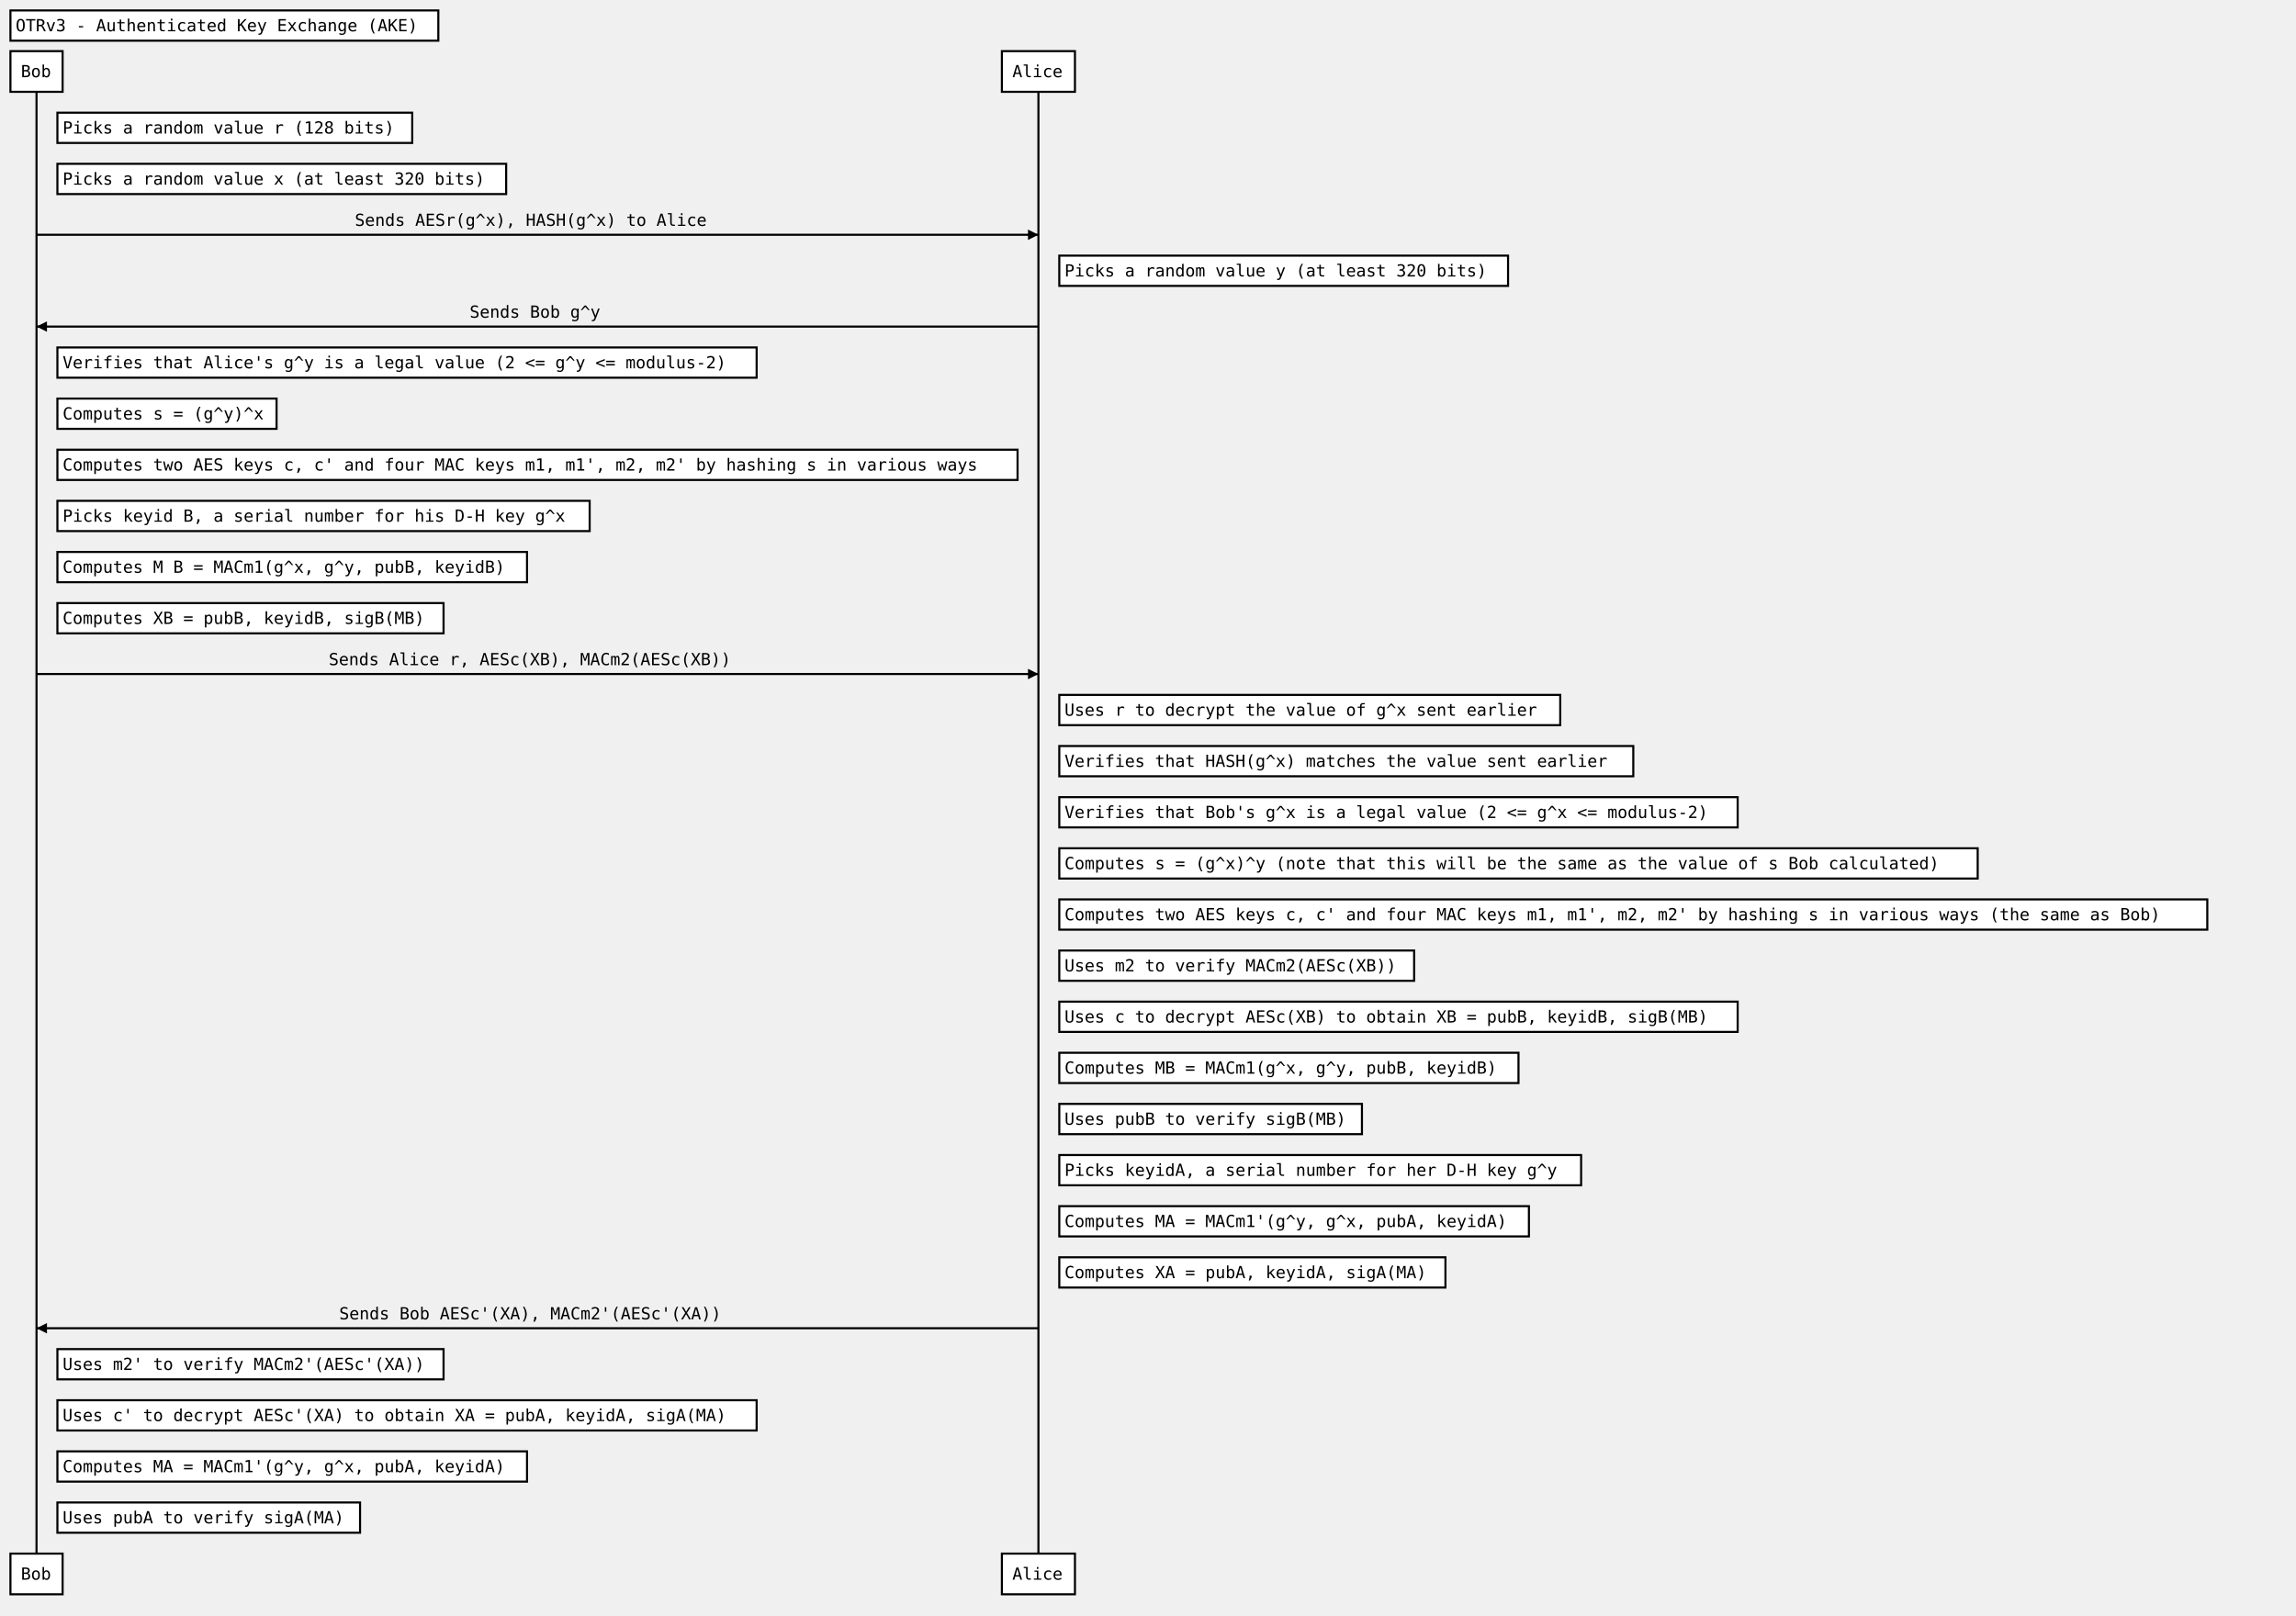
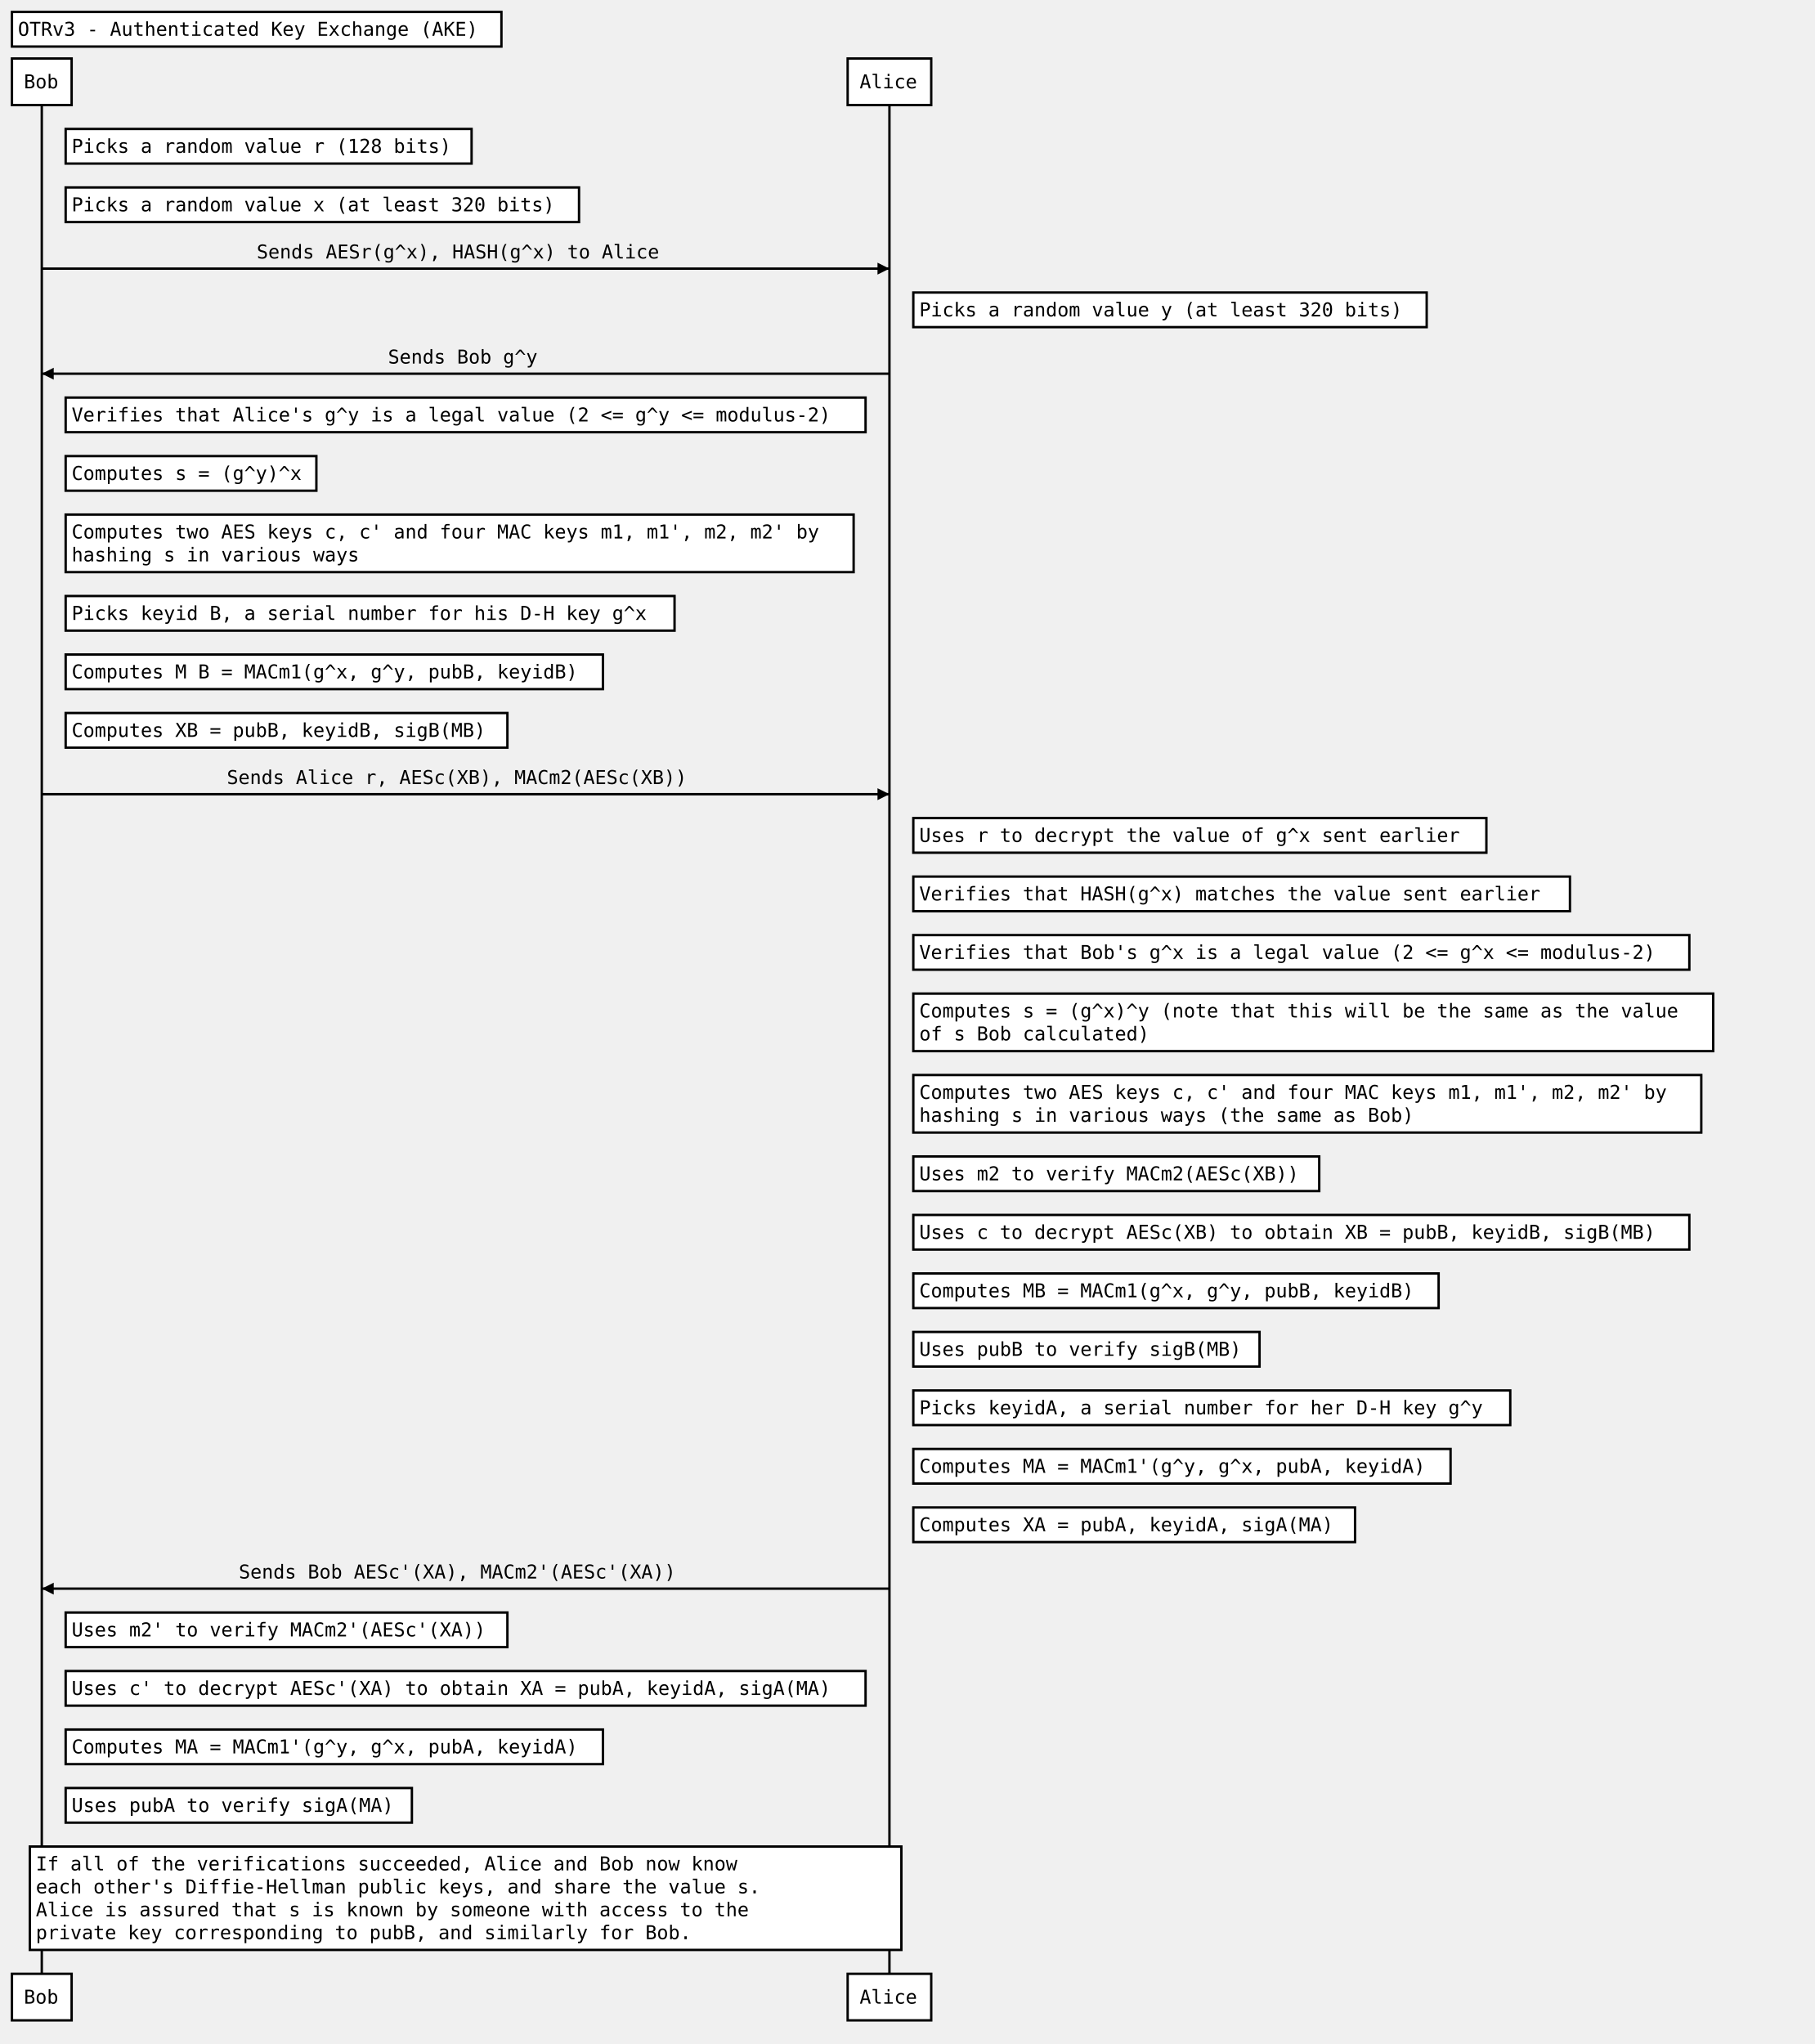
- <svg xmlns="http://www.w3.org/2000/svg" width="2200" height="1548">
+ <svg xmlns="http://www.w3.org/2000/svg" width="1520" height="1712">
  <source>title: OTRv3 - Authenticated Key Exchange (AKE)

Note right of Bob: Picks a random value r (128 bits)
Note right of Bob: Picks a random value x (at least 320 bits)
Bob-&gt;Alice: Sends AESr(g^x), HASH(g^x) to Alice

Note right of Alice: Picks a random value y (at least 320 bits)
Alice-&gt;Bob: Sends Bob g^y

Note right of Bob: Verifies that Alice's g^y is a legal value (2 &lt;= g^y &lt;= modulus-2)
Note right of Bob: Computes s = (g^y)^x
- Note right of Bob: Computes two AES keys c, c' and four MAC keys m1, m1', m2, m2' by hashing s in various ways
+ Note right of Bob: Computes two AES keys c, c' and four MAC keys m1, m1', m2, m2' by \n hashing s in various ways
Note right of Bob: Picks keyid B, a serial number for his D-H key g^x
Note right of Bob: Computes M B = MACm1(g^x, g^y, pubB, keyidB)
Note right of Bob: Computes XB = pubB, keyidB, sigB(MB)
Bob-&gt;Alice: Sends Alice r, AESc(XB), MACm2(AESc(XB))

Note right of Alice: Uses r to decrypt the value of g^x sent earlier
Note right of Alice: Verifies that HASH(g^x) matches the value sent earlier
Note right of Alice: Verifies that Bob's g^x is a legal value (2 &lt;= g^x &lt;= modulus-2)
- Note right of Alice: Computes s = (g^x)^y (note that this will be the same as the value of s Bob calculated)
- Note right of Alice: Computes two AES keys c, c' and four MAC keys m1, m1', m2, m2' by hashing s in various ways (the same as Bob)
+ Note right of Alice: Computes s = (g^x)^y (note that this will be the same as the value \n of s Bob calculated)
+ Note right of Alice: Computes two AES keys c, c' and four MAC keys m1, m1', m2, m2' by \n hashing s in various ways (the same as Bob)
Note right of Alice: Uses m2 to verify MACm2(AESc(XB))
Note right of Alice: Uses c to decrypt AESc(XB) to obtain XB = pubB, keyidB, sigB(MB)
Note right of Alice: Computes MB = MACm1(g^x, g^y, pubB, keyidB)
Note right of Alice: Uses pubB to verify sigB(MB)
Note right of Alice: Picks keyidA, a serial number for her D-H key g^y
Note right of Alice: Computes MA = MACm1'(g^y, g^x, pubA, keyidA)
Note right of Alice: Computes XA = pubA, keyidA, sigA(MA)
Alice-&gt;Bob: Sends Bob AESc'(XA), MACm2'(AESc'(XA))

Note right of Bob: Uses m2' to verify MACm2'(AESc'(XA))
Note right of Bob: Uses c' to decrypt AESc'(XA) to obtain XA = pubA, keyidA, sigA(MA)
Note right of Bob: Computes MA = MACm1'(g^y, g^x, pubA, keyidA)
- Note right of Bob: Uses pubA to verify sigA(MA)</source>
+ Note right of Bob: Uses pubA to verify sigA(MA)
+ 
+ Note over Alice, Bob: If all of the verifications succeeded, Alice and Bob now know \n each other's Diffie-Hellman public keys, and share the value s. \n Alice is assured that s is known by someone with access to the \n private key corresponding to pubB, and similarly for Bob.</source>
  <defs>
    <marker viewBox="0 0 5 5" markerWidth="5" markerHeight="5" orient="auto" refX="5" refY="2.5" id="markerArrowBlock">
      <path d="M 0 0 L 5 2.5 L 0 5 z" />
    </marker>
    <marker viewBox="0 0 9.6 16" markerWidth="4" markerHeight="16" orient="auto" refX="9.6" refY="8" id="markerArrowOpen">
      <path d="M 9.6,8 1.92,16 0,13.7 5.76,8 0,2.286 1.92,0 9.6,8 z" />
    </marker>
  </defs>
  <g class="title">
    <rect x="10" y="10" width="410" height="29" style="stroke-width: 2;" stroke="#000000" fill="#ffffff" />
    <text x="15" y="30" style="font-size: 16px; font-family: Andale Mono, monospace;">
      <tspan x="15">OTRv3 - Authenticated Key Exchange (AKE)</tspan>
    </text>
  </g>
  <g class="actor">
    <rect x="10" y="49" width="50" height="39" style="stroke-width: 2;" stroke="#000000" fill="#ffffff" />
    <text x="20" y="74" style="font-size: 16px; font-family: Andale Mono, monospace;">
      <tspan x="20">Bob</tspan>
    </text>
  </g>
  <g class="actor">
-     <rect x="10" y="1489" width="50" height="39" style="stroke-width: 2;" stroke="#000000" fill="#ffffff" />
-     <text x="20" y="1514" style="font-size: 16px; font-family: Andale Mono, monospace;">
+     <rect x="10" y="1653.2" width="50" height="39" style="stroke-width: 2;" stroke="#000000" fill="#ffffff" />
+     <text x="20" y="1678.2" style="font-size: 16px; font-family: Andale Mono, monospace;">
      <tspan x="20">Bob</tspan>
    </text>
  </g>
-   <line x1="35" x2="35" y1="88" y2="1489" style="stroke-width: 2;" stroke="#000000" fill="none" />
-   <g class="actor">
-     <rect x="960" y="49" width="70" height="39" style="stroke-width: 2;" stroke="#000000" fill="#ffffff" />
-     <text x="970" y="74" style="font-size: 16px; font-family: Andale Mono, monospace;">
-       <tspan x="970">Alice</tspan>
-     </text>
-   </g>
-   <g class="actor">
-     <rect x="960" y="1489" width="70" height="39" style="stroke-width: 2;" stroke="#000000" fill="#ffffff" />
-     <text x="970" y="1514" style="font-size: 16px; font-family: Andale Mono, monospace;">
-       <tspan x="970">Alice</tspan>
-     </text>
-   </g>
-   <line x1="995" x2="995" y1="88" y2="1489" style="stroke-width: 2;" stroke="#000000" fill="none" />
+   <line x1="35" x2="35" y1="88" y2="1653.2" style="stroke-width: 2;" stroke="#000000" fill="none" />
+   <g class="actor">
+     <rect x="710" y="49" width="70" height="39" style="stroke-width: 2;" stroke="#000000" fill="#ffffff" />
+     <text x="720" y="74" style="font-size: 16px; font-family: Andale Mono, monospace;">
+       <tspan x="720">Alice</tspan>
+     </text>
+   </g>
+   <g class="actor">
+     <rect x="710" y="1653.2" width="70" height="39" style="stroke-width: 2;" stroke="#000000" fill="#ffffff" />
+     <text x="720" y="1678.2" style="font-size: 16px; font-family: Andale Mono, monospace;">
+       <tspan x="720">Alice</tspan>
+     </text>
+   </g>
+   <line x1="745" x2="745" y1="88" y2="1653.2" style="stroke-width: 2;" stroke="#000000" fill="none" />
  <g class="note">
    <rect x="55" y="108" width="340" height="29" style="stroke-width: 2;" stroke="#000000" fill="#ffffff" />
    <text x="60" y="128" style="font-size: 16px; font-family: Andale Mono, monospace;">
      <tspan x="60">Picks a random value r (128 bits)</tspan>
    </text>
  </g>
  <g class="note">
    <rect x="55" y="157" width="430" height="29" style="stroke-width: 2;" stroke="#000000" fill="#ffffff" />
    <text x="60" y="177" style="font-size: 16px; font-family: Andale Mono, monospace;">
      <tspan x="60">Picks a random value x (at least 320 bits)</tspan>
    </text>
  </g>
  <g class="signal">
-     <text x="340" y="216.5" style="font-size: 16px; font-family: Andale Mono, monospace;">
-       <tspan x="340">Sends AESr(g^x), HASH(g^x) to Alice</tspan>
-     </text>
-     <line x1="35" x2="995" y1="225" y2="225" style="stroke-width: 2; marker-end: url(&quot;#markerArrowBlock&quot;);" stroke="#000000" fill="none" />
-   </g>
-   <g class="note">
-     <rect x="1015" y="245" width="430" height="29" style="stroke-width: 2;" stroke="#000000" fill="#ffffff" />
-     <text x="1020" y="265" style="font-size: 16px; font-family: Andale Mono, monospace;">
-       <tspan x="1020">Picks a random value y (at least 320 bits)</tspan>
-     </text>
-   </g>
-   <g class="signal">
-     <text x="450" y="304.5" style="font-size: 16px; font-family: Andale Mono, monospace;">
-       <tspan x="450">Sends Bob g^y</tspan>
-     </text>
-     <line x1="995" x2="35" y1="313" y2="313" style="stroke-width: 2; marker-end: url(&quot;#markerArrowBlock&quot;);" stroke="#000000" fill="none" />
+     <text x="215" y="216.5" style="font-size: 16px; font-family: Andale Mono, monospace;">
+       <tspan x="215">Sends AESr(g^x), HASH(g^x) to Alice</tspan>
+     </text>
+     <line x1="35" x2="745" y1="225" y2="225" style="stroke-width: 2; marker-end: url(&quot;#markerArrowBlock&quot;);" stroke="#000000" fill="none" />
+   </g>
+   <g class="note">
+     <rect x="765" y="245" width="430" height="29" style="stroke-width: 2;" stroke="#000000" fill="#ffffff" />
+     <text x="770" y="265" style="font-size: 16px; font-family: Andale Mono, monospace;">
+       <tspan x="770">Picks a random value y (at least 320 bits)</tspan>
+     </text>
+   </g>
+   <g class="signal">
+     <text x="325" y="304.5" style="font-size: 16px; font-family: Andale Mono, monospace;">
+       <tspan x="325">Sends Bob g^y</tspan>
+     </text>
+     <line x1="745" x2="35" y1="313" y2="313" style="stroke-width: 2; marker-end: url(&quot;#markerArrowBlock&quot;);" stroke="#000000" fill="none" />
  </g>
  <g class="note">
    <rect x="55" y="333" width="670" height="29" style="stroke-width: 2;" stroke="#000000" fill="#ffffff" />
    <text x="60" y="353" style="font-size: 16px; font-family: Andale Mono, monospace;">
      <tspan x="60">Verifies that Alice's g^y is a legal value (2 &lt;= g^y &lt;= modulus-2)</tspan>
    </text>
  </g>
  <g class="note">
    <rect x="55" y="382" width="210" height="29" style="stroke-width: 2;" stroke="#000000" fill="#ffffff" />
    <text x="60" y="402" style="font-size: 16px; font-family: Andale Mono, monospace;">
      <tspan x="60">Computes s = (g^y)^x</tspan>
    </text>
  </g>
  <g class="note">
-     <rect x="55" y="431" width="920" height="29" style="stroke-width: 2;" stroke="#000000" fill="#ffffff" />
+     <rect x="55" y="431" width="660" height="48.2" style="stroke-width: 2;" stroke="#000000" fill="#ffffff" />
    <text x="60" y="451" style="font-size: 16px; font-family: Andale Mono, monospace;">
-       <tspan x="60">Computes two AES keys c, c' and four MAC keys m1, m1', m2, m2' by hashing s in various ways</tspan>
-     </text>
-   </g>
-   <g class="note">
-     <rect x="55" y="480" width="510" height="29" style="stroke-width: 2;" stroke="#000000" fill="#ffffff" />
-     <text x="60" y="500" style="font-size: 16px; font-family: Andale Mono, monospace;">
+       <tspan x="60">Computes two AES keys c, c' and four MAC keys m1, m1', m2, m2' by</tspan>
+       <tspan dy="1.2em" x="60">hashing s in various ways</tspan>
+     </text>
+   </g>
+   <g class="note">
+     <rect x="55" y="499.2" width="510" height="29" style="stroke-width: 2;" stroke="#000000" fill="#ffffff" />
+     <text x="60" y="519.2" style="font-size: 16px; font-family: Andale Mono, monospace;">
      <tspan x="60">Picks keyid B, a serial number for his D-H key g^x</tspan>
    </text>
  </g>
  <g class="note">
-     <rect x="55" y="529" width="450" height="29" style="stroke-width: 2;" stroke="#000000" fill="#ffffff" />
-     <text x="60" y="549" style="font-size: 16px; font-family: Andale Mono, monospace;">
+     <rect x="55" y="548.2" width="450" height="29" style="stroke-width: 2;" stroke="#000000" fill="#ffffff" />
+     <text x="60" y="568.2" style="font-size: 16px; font-family: Andale Mono, monospace;">
      <tspan x="60">Computes M B = MACm1(g^x, g^y, pubB, keyidB)</tspan>
    </text>
  </g>
  <g class="note">
-     <rect x="55" y="578" width="370" height="29" style="stroke-width: 2;" stroke="#000000" fill="#ffffff" />
-     <text x="60" y="598" style="font-size: 16px; font-family: Andale Mono, monospace;">
+     <rect x="55" y="597.2" width="370" height="29" style="stroke-width: 2;" stroke="#000000" fill="#ffffff" />
+     <text x="60" y="617.2" style="font-size: 16px; font-family: Andale Mono, monospace;">
      <tspan x="60">Computes XB = pubB, keyidB, sigB(MB)</tspan>
    </text>
  </g>
  <g class="signal">
-     <text x="315" y="637.5" style="font-size: 16px; font-family: Andale Mono, monospace;">
-       <tspan x="315">Sends Alice r, AESc(XB), MACm2(AESc(XB))</tspan>
-     </text>
-     <line x1="35" x2="995" y1="646" y2="646" style="stroke-width: 2; marker-end: url(&quot;#markerArrowBlock&quot;);" stroke="#000000" fill="none" />
-   </g>
-   <g class="note">
-     <rect x="1015" y="666" width="480" height="29" style="stroke-width: 2;" stroke="#000000" fill="#ffffff" />
-     <text x="1020" y="686" style="font-size: 16px; font-family: Andale Mono, monospace;">
-       <tspan x="1020">Uses r to decrypt the value of g^x sent earlier</tspan>
-     </text>
-   </g>
-   <g class="note">
-     <rect x="1015" y="715" width="550" height="29" style="stroke-width: 2;" stroke="#000000" fill="#ffffff" />
-     <text x="1020" y="735" style="font-size: 16px; font-family: Andale Mono, monospace;">
-       <tspan x="1020">Verifies that HASH(g^x) matches the value sent earlier</tspan>
-     </text>
-   </g>
-   <g class="note">
-     <rect x="1015" y="764" width="650" height="29" style="stroke-width: 2;" stroke="#000000" fill="#ffffff" />
-     <text x="1020" y="784" style="font-size: 16px; font-family: Andale Mono, monospace;">
-       <tspan x="1020">Verifies that Bob's g^x is a legal value (2 &lt;= g^x &lt;= modulus-2)</tspan>
-     </text>
-   </g>
-   <g class="note">
-     <rect x="1015" y="813" width="880" height="29" style="stroke-width: 2;" stroke="#000000" fill="#ffffff" />
-     <text x="1020" y="833" style="font-size: 16px; font-family: Andale Mono, monospace;">
-       <tspan x="1020">Computes s = (g^x)^y (note that this will be the same as the value of s Bob calculated)</tspan>
-     </text>
-   </g>
-   <g class="note">
-     <rect x="1015" y="862" width="1100" height="29" style="stroke-width: 2;" stroke="#000000" fill="#ffffff" />
-     <text x="1020" y="882" style="font-size: 16px; font-family: Andale Mono, monospace;">
-       <tspan x="1020">Computes two AES keys c, c' and four MAC keys m1, m1', m2, m2' by hashing s in various ways (the same as Bob)</tspan>
-     </text>
-   </g>
-   <g class="note">
-     <rect x="1015" y="911" width="340" height="29" style="stroke-width: 2;" stroke="#000000" fill="#ffffff" />
-     <text x="1020" y="931" style="font-size: 16px; font-family: Andale Mono, monospace;">
-       <tspan x="1020">Uses m2 to verify MACm2(AESc(XB))</tspan>
-     </text>
-   </g>
-   <g class="note">
-     <rect x="1015" y="960" width="650" height="29" style="stroke-width: 2;" stroke="#000000" fill="#ffffff" />
-     <text x="1020" y="980" style="font-size: 16px; font-family: Andale Mono, monospace;">
-       <tspan x="1020">Uses c to decrypt AESc(XB) to obtain XB = pubB, keyidB, sigB(MB)</tspan>
-     </text>
-   </g>
-   <g class="note">
-     <rect x="1015" y="1009" width="440" height="29" style="stroke-width: 2;" stroke="#000000" fill="#ffffff" />
-     <text x="1020" y="1029" style="font-size: 16px; font-family: Andale Mono, monospace;">
-       <tspan x="1020">Computes MB = MACm1(g^x, g^y, pubB, keyidB)</tspan>
-     </text>
-   </g>
-   <g class="note">
-     <rect x="1015" y="1058" width="290" height="29" style="stroke-width: 2;" stroke="#000000" fill="#ffffff" />
-     <text x="1020" y="1078" style="font-size: 16px; font-family: Andale Mono, monospace;">
-       <tspan x="1020">Uses pubB to verify sigB(MB)</tspan>
-     </text>
-   </g>
-   <g class="note">
-     <rect x="1015" y="1107" width="500" height="29" style="stroke-width: 2;" stroke="#000000" fill="#ffffff" />
-     <text x="1020" y="1127" style="font-size: 16px; font-family: Andale Mono, monospace;">
-       <tspan x="1020">Picks keyidA, a serial number for her D-H key g^y</tspan>
-     </text>
-   </g>
-   <g class="note">
-     <rect x="1015" y="1156" width="450" height="29" style="stroke-width: 2;" stroke="#000000" fill="#ffffff" />
-     <text x="1020" y="1176" style="font-size: 16px; font-family: Andale Mono, monospace;">
-       <tspan x="1020">Computes MA = MACm1'(g^y, g^x, pubA, keyidA)</tspan>
-     </text>
-   </g>
-   <g class="note">
-     <rect x="1015" y="1205" width="370" height="29" style="stroke-width: 2;" stroke="#000000" fill="#ffffff" />
-     <text x="1020" y="1225" style="font-size: 16px; font-family: Andale Mono, monospace;">
-       <tspan x="1020">Computes XA = pubA, keyidA, sigA(MA)</tspan>
-     </text>
-   </g>
-   <g class="signal">
-     <text x="325" y="1264.5" style="font-size: 16px; font-family: Andale Mono, monospace;">
-       <tspan x="325">Sends Bob AESc'(XA), MACm2'(AESc'(XA))</tspan>
-     </text>
-     <line x1="995" x2="35" y1="1273" y2="1273" style="stroke-width: 2; marker-end: url(&quot;#markerArrowBlock&quot;);" stroke="#000000" fill="none" />
-   </g>
-   <g class="note">
-     <rect x="55" y="1293" width="370" height="29" style="stroke-width: 2;" stroke="#000000" fill="#ffffff" />
-     <text x="60" y="1313" style="font-size: 16px; font-family: Andale Mono, monospace;">
+     <text x="190" y="656.7" style="font-size: 16px; font-family: Andale Mono, monospace;">
+       <tspan x="190">Sends Alice r, AESc(XB), MACm2(AESc(XB))</tspan>
+     </text>
+     <line x1="35" x2="745" y1="665.2" y2="665.2" style="stroke-width: 2; marker-end: url(&quot;#markerArrowBlock&quot;);" stroke="#000000" fill="none" />
+   </g>
+   <g class="note">
+     <rect x="765" y="685.2" width="480" height="29" style="stroke-width: 2;" stroke="#000000" fill="#ffffff" />
+     <text x="770" y="705.2" style="font-size: 16px; font-family: Andale Mono, monospace;">
+       <tspan x="770">Uses r to decrypt the value of g^x sent earlier</tspan>
+     </text>
+   </g>
+   <g class="note">
+     <rect x="765" y="734.2" width="550" height="29" style="stroke-width: 2;" stroke="#000000" fill="#ffffff" />
+     <text x="770" y="754.2" style="font-size: 16px; font-family: Andale Mono, monospace;">
+       <tspan x="770">Verifies that HASH(g^x) matches the value sent earlier</tspan>
+     </text>
+   </g>
+   <g class="note">
+     <rect x="765" y="783.2" width="650" height="29" style="stroke-width: 2;" stroke="#000000" fill="#ffffff" />
+     <text x="770" y="803.2" style="font-size: 16px; font-family: Andale Mono, monospace;">
+       <tspan x="770">Verifies that Bob's g^x is a legal value (2 &lt;= g^x &lt;= modulus-2)</tspan>
+     </text>
+   </g>
+   <g class="note">
+     <rect x="765" y="832.2" width="670" height="48.2" style="stroke-width: 2;" stroke="#000000" fill="#ffffff" />
+     <text x="770" y="852.2" style="font-size: 16px; font-family: Andale Mono, monospace;">
+       <tspan x="770">Computes s = (g^x)^y (note that this will be the same as the value</tspan>
+       <tspan dy="1.2em" x="770">of s Bob calculated)</tspan>
+     </text>
+   </g>
+   <g class="note">
+     <rect x="765" y="900.4" width="660" height="48.2" style="stroke-width: 2;" stroke="#000000" fill="#ffffff" />
+     <text x="770" y="920.4" style="font-size: 16px; font-family: Andale Mono, monospace;">
+       <tspan x="770">Computes two AES keys c, c' and four MAC keys m1, m1', m2, m2' by</tspan>
+       <tspan dy="1.2em" x="770">hashing s in various ways (the same as Bob)</tspan>
+     </text>
+   </g>
+   <g class="note">
+     <rect x="765" y="968.6" width="340" height="29" style="stroke-width: 2;" stroke="#000000" fill="#ffffff" />
+     <text x="770" y="988.6" style="font-size: 16px; font-family: Andale Mono, monospace;">
+       <tspan x="770">Uses m2 to verify MACm2(AESc(XB))</tspan>
+     </text>
+   </g>
+   <g class="note">
+     <rect x="765" y="1017.6" width="650" height="29" style="stroke-width: 2;" stroke="#000000" fill="#ffffff" />
+     <text x="770" y="1037.6" style="font-size: 16px; font-family: Andale Mono, monospace;">
+       <tspan x="770">Uses c to decrypt AESc(XB) to obtain XB = pubB, keyidB, sigB(MB)</tspan>
+     </text>
+   </g>
+   <g class="note">
+     <rect x="765" y="1066.6" width="440" height="29" style="stroke-width: 2;" stroke="#000000" fill="#ffffff" />
+     <text x="770" y="1086.6" style="font-size: 16px; font-family: Andale Mono, monospace;">
+       <tspan x="770">Computes MB = MACm1(g^x, g^y, pubB, keyidB)</tspan>
+     </text>
+   </g>
+   <g class="note">
+     <rect x="765" y="1115.6" width="290" height="29" style="stroke-width: 2;" stroke="#000000" fill="#ffffff" />
+     <text x="770" y="1135.6" style="font-size: 16px; font-family: Andale Mono, monospace;">
+       <tspan x="770">Uses pubB to verify sigB(MB)</tspan>
+     </text>
+   </g>
+   <g class="note">
+     <rect x="765" y="1164.6" width="500" height="29" style="stroke-width: 2;" stroke="#000000" fill="#ffffff" />
+     <text x="770" y="1184.6" style="font-size: 16px; font-family: Andale Mono, monospace;">
+       <tspan x="770">Picks keyidA, a serial number for her D-H key g^y</tspan>
+     </text>
+   </g>
+   <g class="note">
+     <rect x="765" y="1213.6" width="450" height="29" style="stroke-width: 2;" stroke="#000000" fill="#ffffff" />
+     <text x="770" y="1233.6" style="font-size: 16px; font-family: Andale Mono, monospace;">
+       <tspan x="770">Computes MA = MACm1'(g^y, g^x, pubA, keyidA)</tspan>
+     </text>
+   </g>
+   <g class="note">
+     <rect x="765" y="1262.6" width="370" height="29" style="stroke-width: 2;" stroke="#000000" fill="#ffffff" />
+     <text x="770" y="1282.6" style="font-size: 16px; font-family: Andale Mono, monospace;">
+       <tspan x="770">Computes XA = pubA, keyidA, sigA(MA)</tspan>
+     </text>
+   </g>
+   <g class="signal">
+     <text x="200" y="1322.1" style="font-size: 16px; font-family: Andale Mono, monospace;">
+       <tspan x="200">Sends Bob AESc'(XA), MACm2'(AESc'(XA))</tspan>
+     </text>
+     <line x1="745" x2="35" y1="1330.6" y2="1330.6" style="stroke-width: 2; marker-end: url(&quot;#markerArrowBlock&quot;);" stroke="#000000" fill="none" />
+   </g>
+   <g class="note">
+     <rect x="55" y="1350.6" width="370" height="29" style="stroke-width: 2;" stroke="#000000" fill="#ffffff" />
+     <text x="60" y="1370.6" style="font-size: 16px; font-family: Andale Mono, monospace;">
      <tspan x="60">Uses m2' to verify MACm2'(AESc'(XA))</tspan>
    </text>
  </g>
  <g class="note">
-     <rect x="55" y="1342" width="670" height="29" style="stroke-width: 2;" stroke="#000000" fill="#ffffff" />
-     <text x="60" y="1362" style="font-size: 16px; font-family: Andale Mono, monospace;">
+     <rect x="55" y="1399.6" width="670" height="29" style="stroke-width: 2;" stroke="#000000" fill="#ffffff" />
+     <text x="60" y="1419.6" style="font-size: 16px; font-family: Andale Mono, monospace;">
      <tspan x="60">Uses c' to decrypt AESc'(XA) to obtain XA = pubA, keyidA, sigA(MA)</tspan>
    </text>
  </g>
  <g class="note">
-     <rect x="55" y="1391" width="450" height="29" style="stroke-width: 2;" stroke="#000000" fill="#ffffff" />
-     <text x="60" y="1411" style="font-size: 16px; font-family: Andale Mono, monospace;">
+     <rect x="55" y="1448.6" width="450" height="29" style="stroke-width: 2;" stroke="#000000" fill="#ffffff" />
+     <text x="60" y="1468.6" style="font-size: 16px; font-family: Andale Mono, monospace;">
      <tspan x="60">Computes MA = MACm1'(g^y, g^x, pubA, keyidA)</tspan>
    </text>
  </g>
  <g class="note">
-     <rect x="55" y="1440" width="290" height="29" style="stroke-width: 2;" stroke="#000000" fill="#ffffff" />
-     <text x="60" y="1460" style="font-size: 16px; font-family: Andale Mono, monospace;">
+     <rect x="55" y="1497.6" width="290" height="29" style="stroke-width: 2;" stroke="#000000" fill="#ffffff" />
+     <text x="60" y="1517.6" style="font-size: 16px; font-family: Andale Mono, monospace;">
      <tspan x="60">Uses pubA to verify sigA(MA)</tspan>
    </text>
  </g>
+   <g class="note">
+     <rect x="25" y="1546.6" width="730" height="86.6" style="stroke-width: 2;" stroke="#000000" fill="#ffffff" />
+     <text x="30" y="1566.6" style="font-size: 16px; font-family: Andale Mono, monospace;">
+       <tspan x="30">If all of the verifications succeeded, Alice and Bob now know</tspan>
+       <tspan dy="1.2em" x="30">each other's Diffie-Hellman public keys, and share the value s.</tspan>
+       <tspan dy="1.2em" x="30">Alice is assured that s is known by someone with access to the</tspan>
+       <tspan dy="1.2em" x="30">private key corresponding to pubB, and similarly for Bob.</tspan>
+     </text>
+   </g>
</svg>
